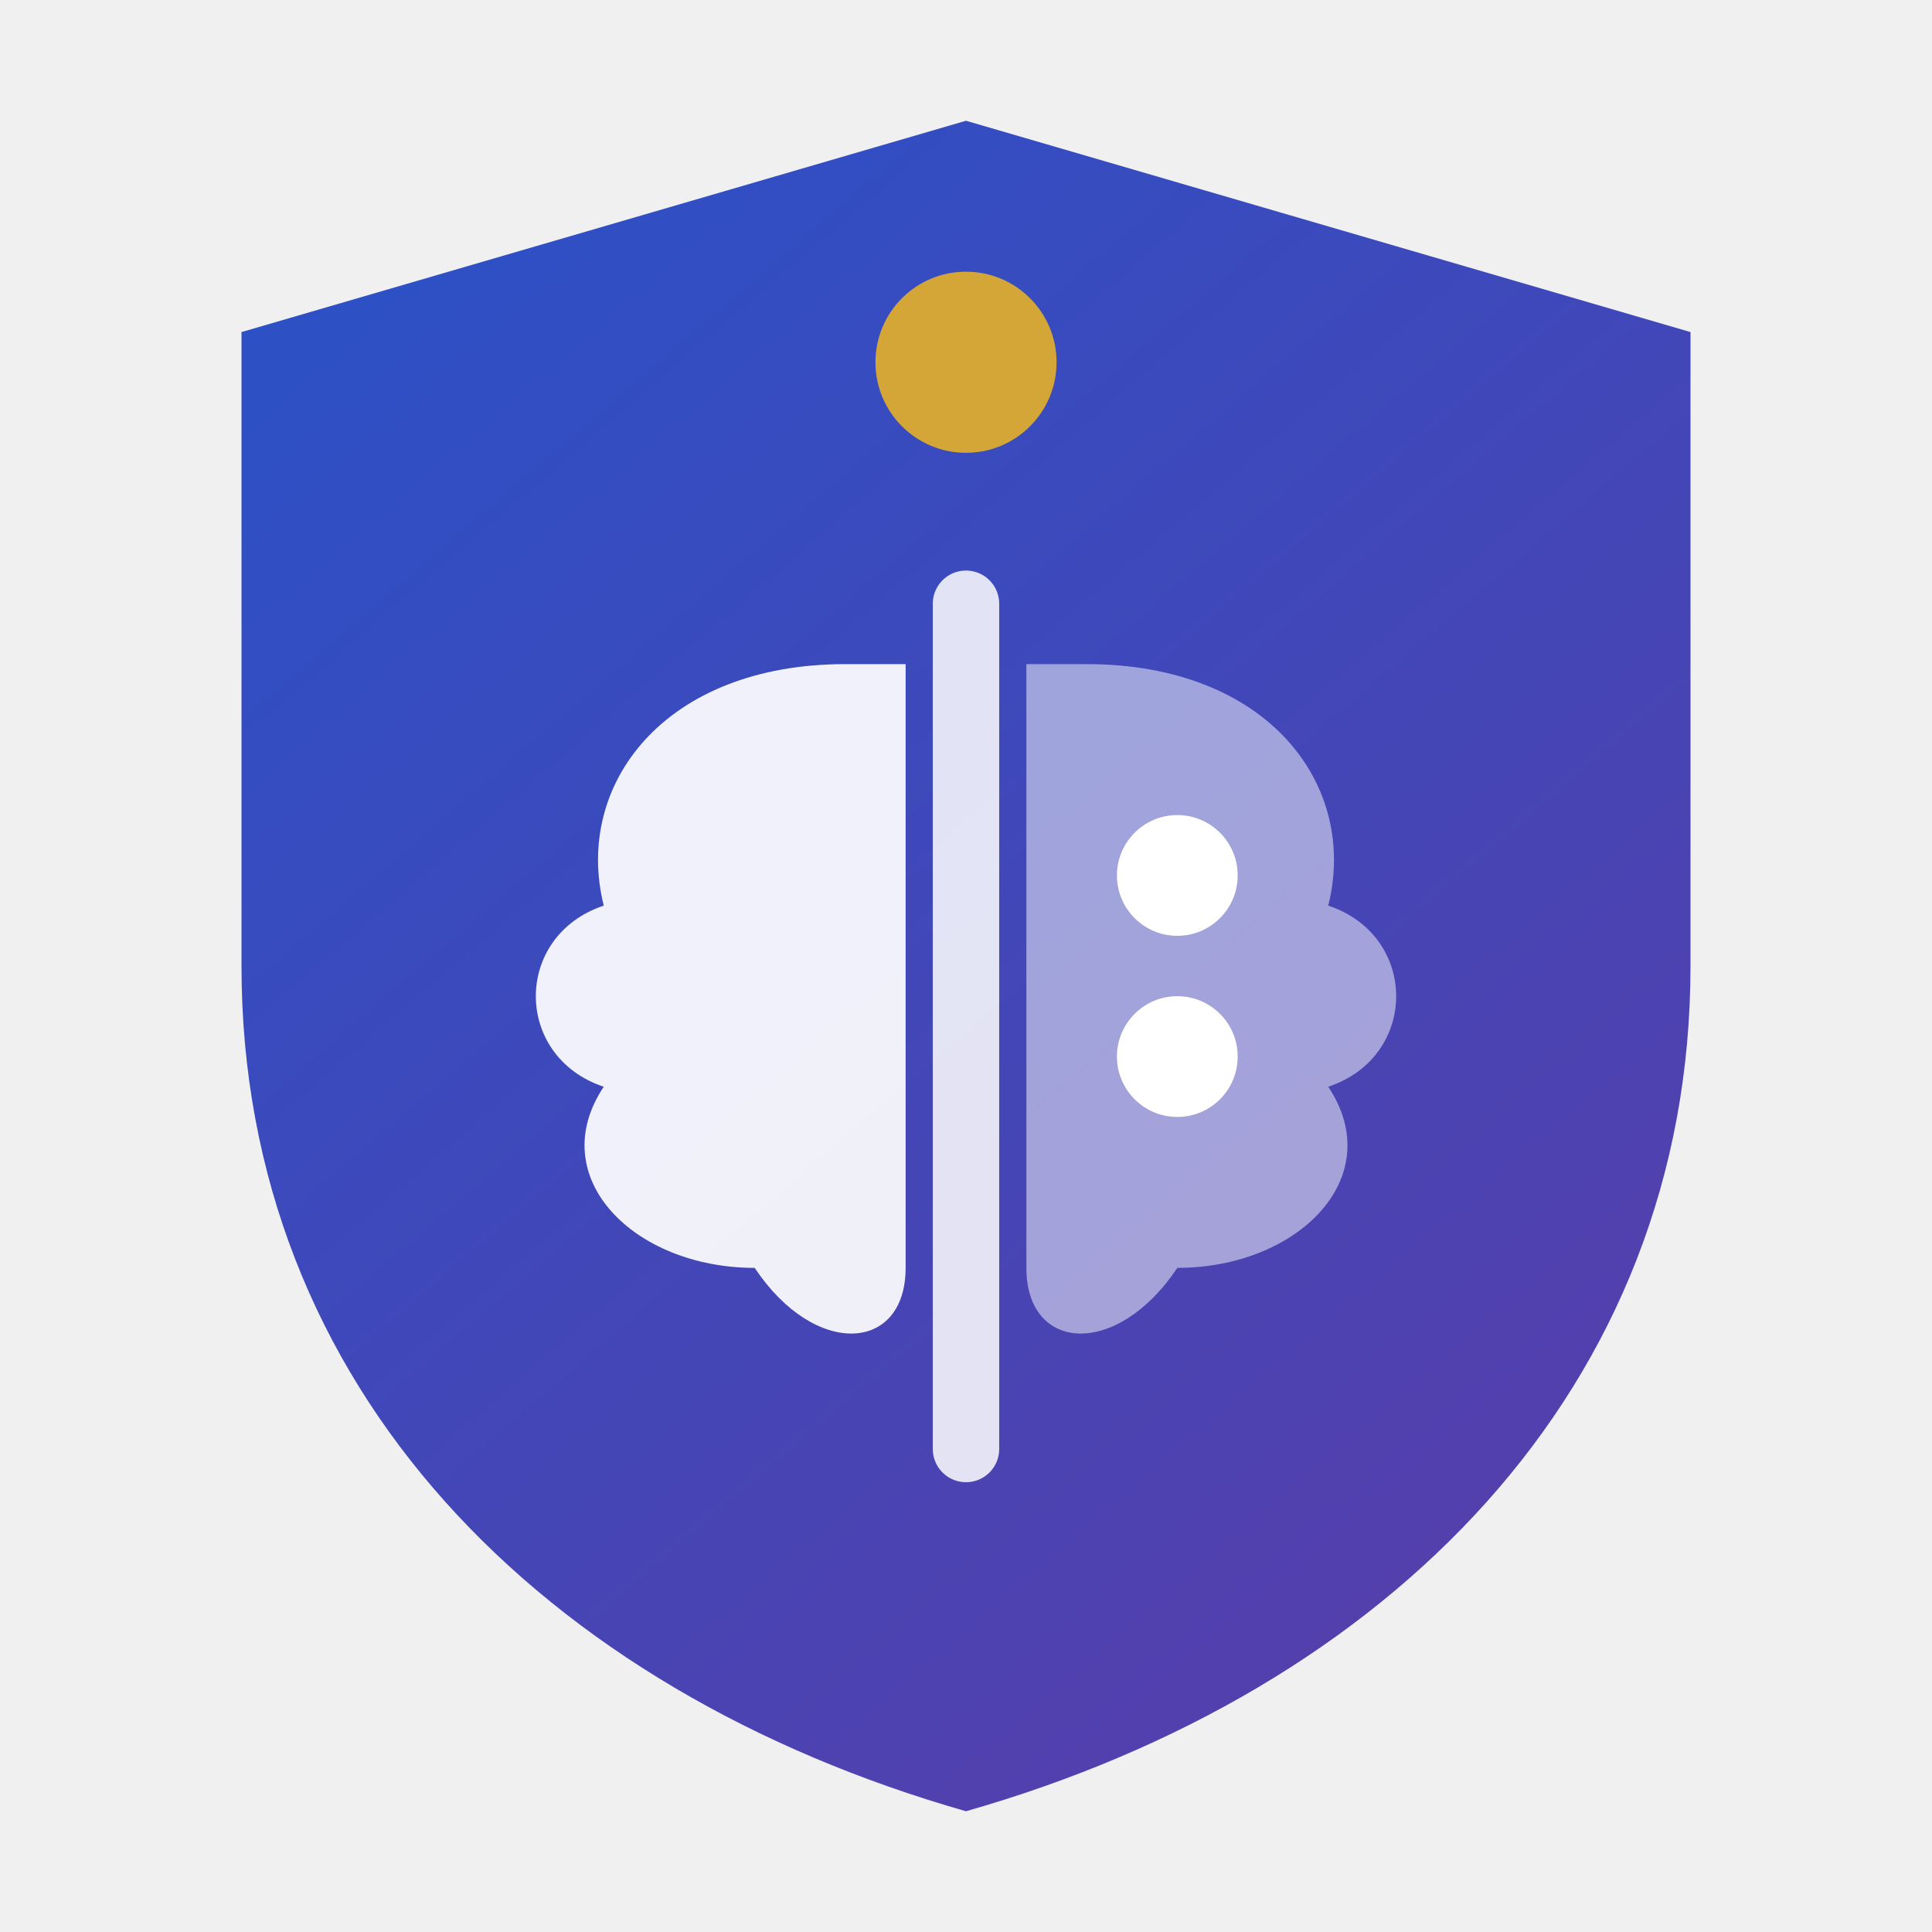
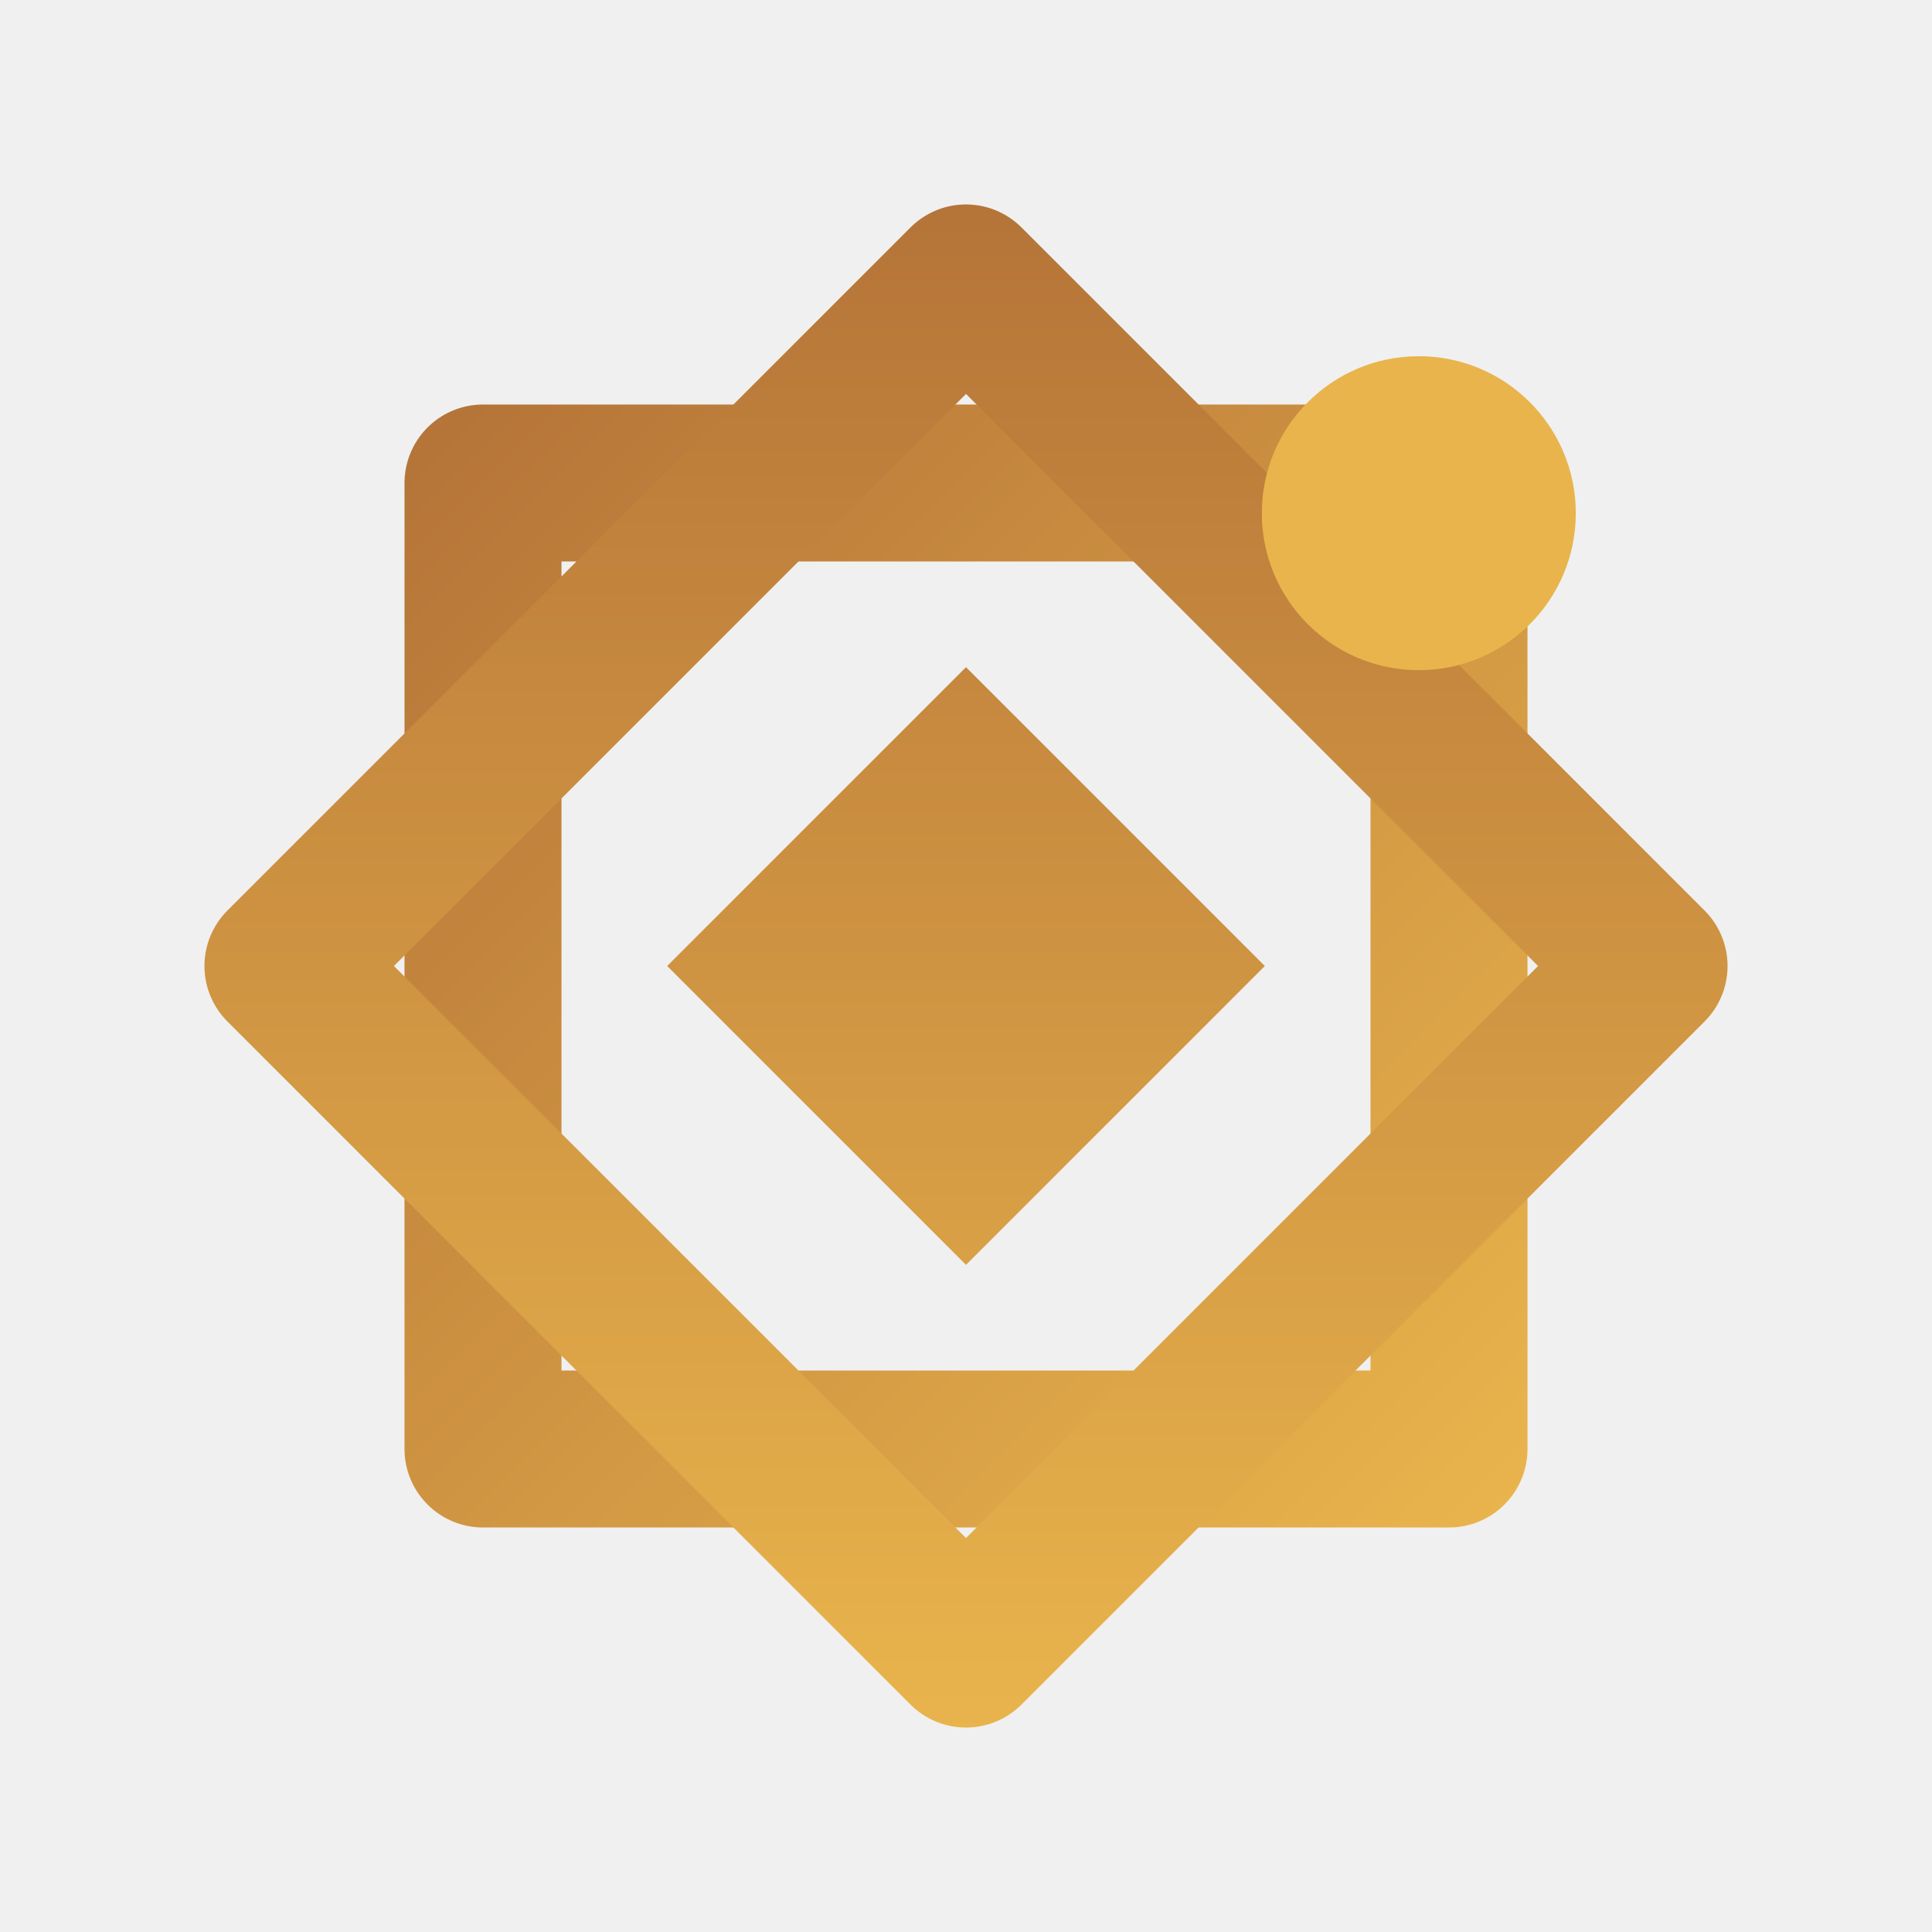
<svg xmlns="http://www.w3.org/2000/svg" viewBox="0 0 32 32">
  <defs>
-     <linearGradient id="f-mark" x1="4" y1="2" x2="28" y2="30" gradientUnits="userSpaceOnUse">
-       <stop offset="0" stop-color="#2952C8" />
-       <stop offset="1" stop-color="#5B3CA8" />
+     <linearGradient id="f-star" x1="7" y1="7" x2="25" y2="25" gradientUnits="userSpaceOnUse">
+       <stop offset="0" stop-color="#B57438" />
+       <stop offset="1" stop-color="#E9B44C" />
    </linearGradient>
  </defs>
-   <path d="M16 2 L28 5.5 L28 16 C28 23 23 28 16 30 C9 28 4 23 4 16 L4 5.5 Z" fill="url(#f-mark)" />
-   <path d="M14 11 C11 11 9.5 13 10 15 C8.5 15.5 8.5 17.5 10 18 C9 19.5 10.5 21 12.5 21 C13.5 22.5 15 22.4 15 21 L15 11 Z" fill="#FFFFFF" fill-opacity="0.92" />
-   <path d="M18 11 C21 11 22.5 13 22 15 C23.5 15.5 23.5 17.5 22 18 C23 19.5 21.5 21 19.5 21 C18.5 22.5 17 22.4 17 21 L17 11 Z" fill="#FFFFFF" fill-opacity="0.5" />
-   <line x1="16" y1="10" x2="16" y2="24" stroke="#FFFFFF" stroke-opacity="0.85" stroke-width="1.1" stroke-linecap="round" />
-   <circle cx="19.5" cy="14.5" r="1" fill="#FFFFFF" />
-   <circle cx="19.5" cy="17.5" r="1" fill="#FFFFFF" />
-   <circle cx="16" cy="6" r="1.5" fill="#D4A537" />
+   <rect x="8" y="8" width="16" height="16" fill="none" stroke="url(#f-star)" stroke-width="2.6" stroke-linejoin="round" />
+   <rect x="8" y="8" width="16" height="16" fill="none" stroke="url(#f-star)" stroke-width="2.6" stroke-linejoin="round" transform="rotate(45 16 16)" />
+   <rect x="12.5" y="12.5" width="7" height="7" fill="url(#f-star)" transform="rotate(45 16 16)" />
+   <circle cx="23.5" cy="8.5" r="2.6" fill="#E9B44C" />
</svg>
